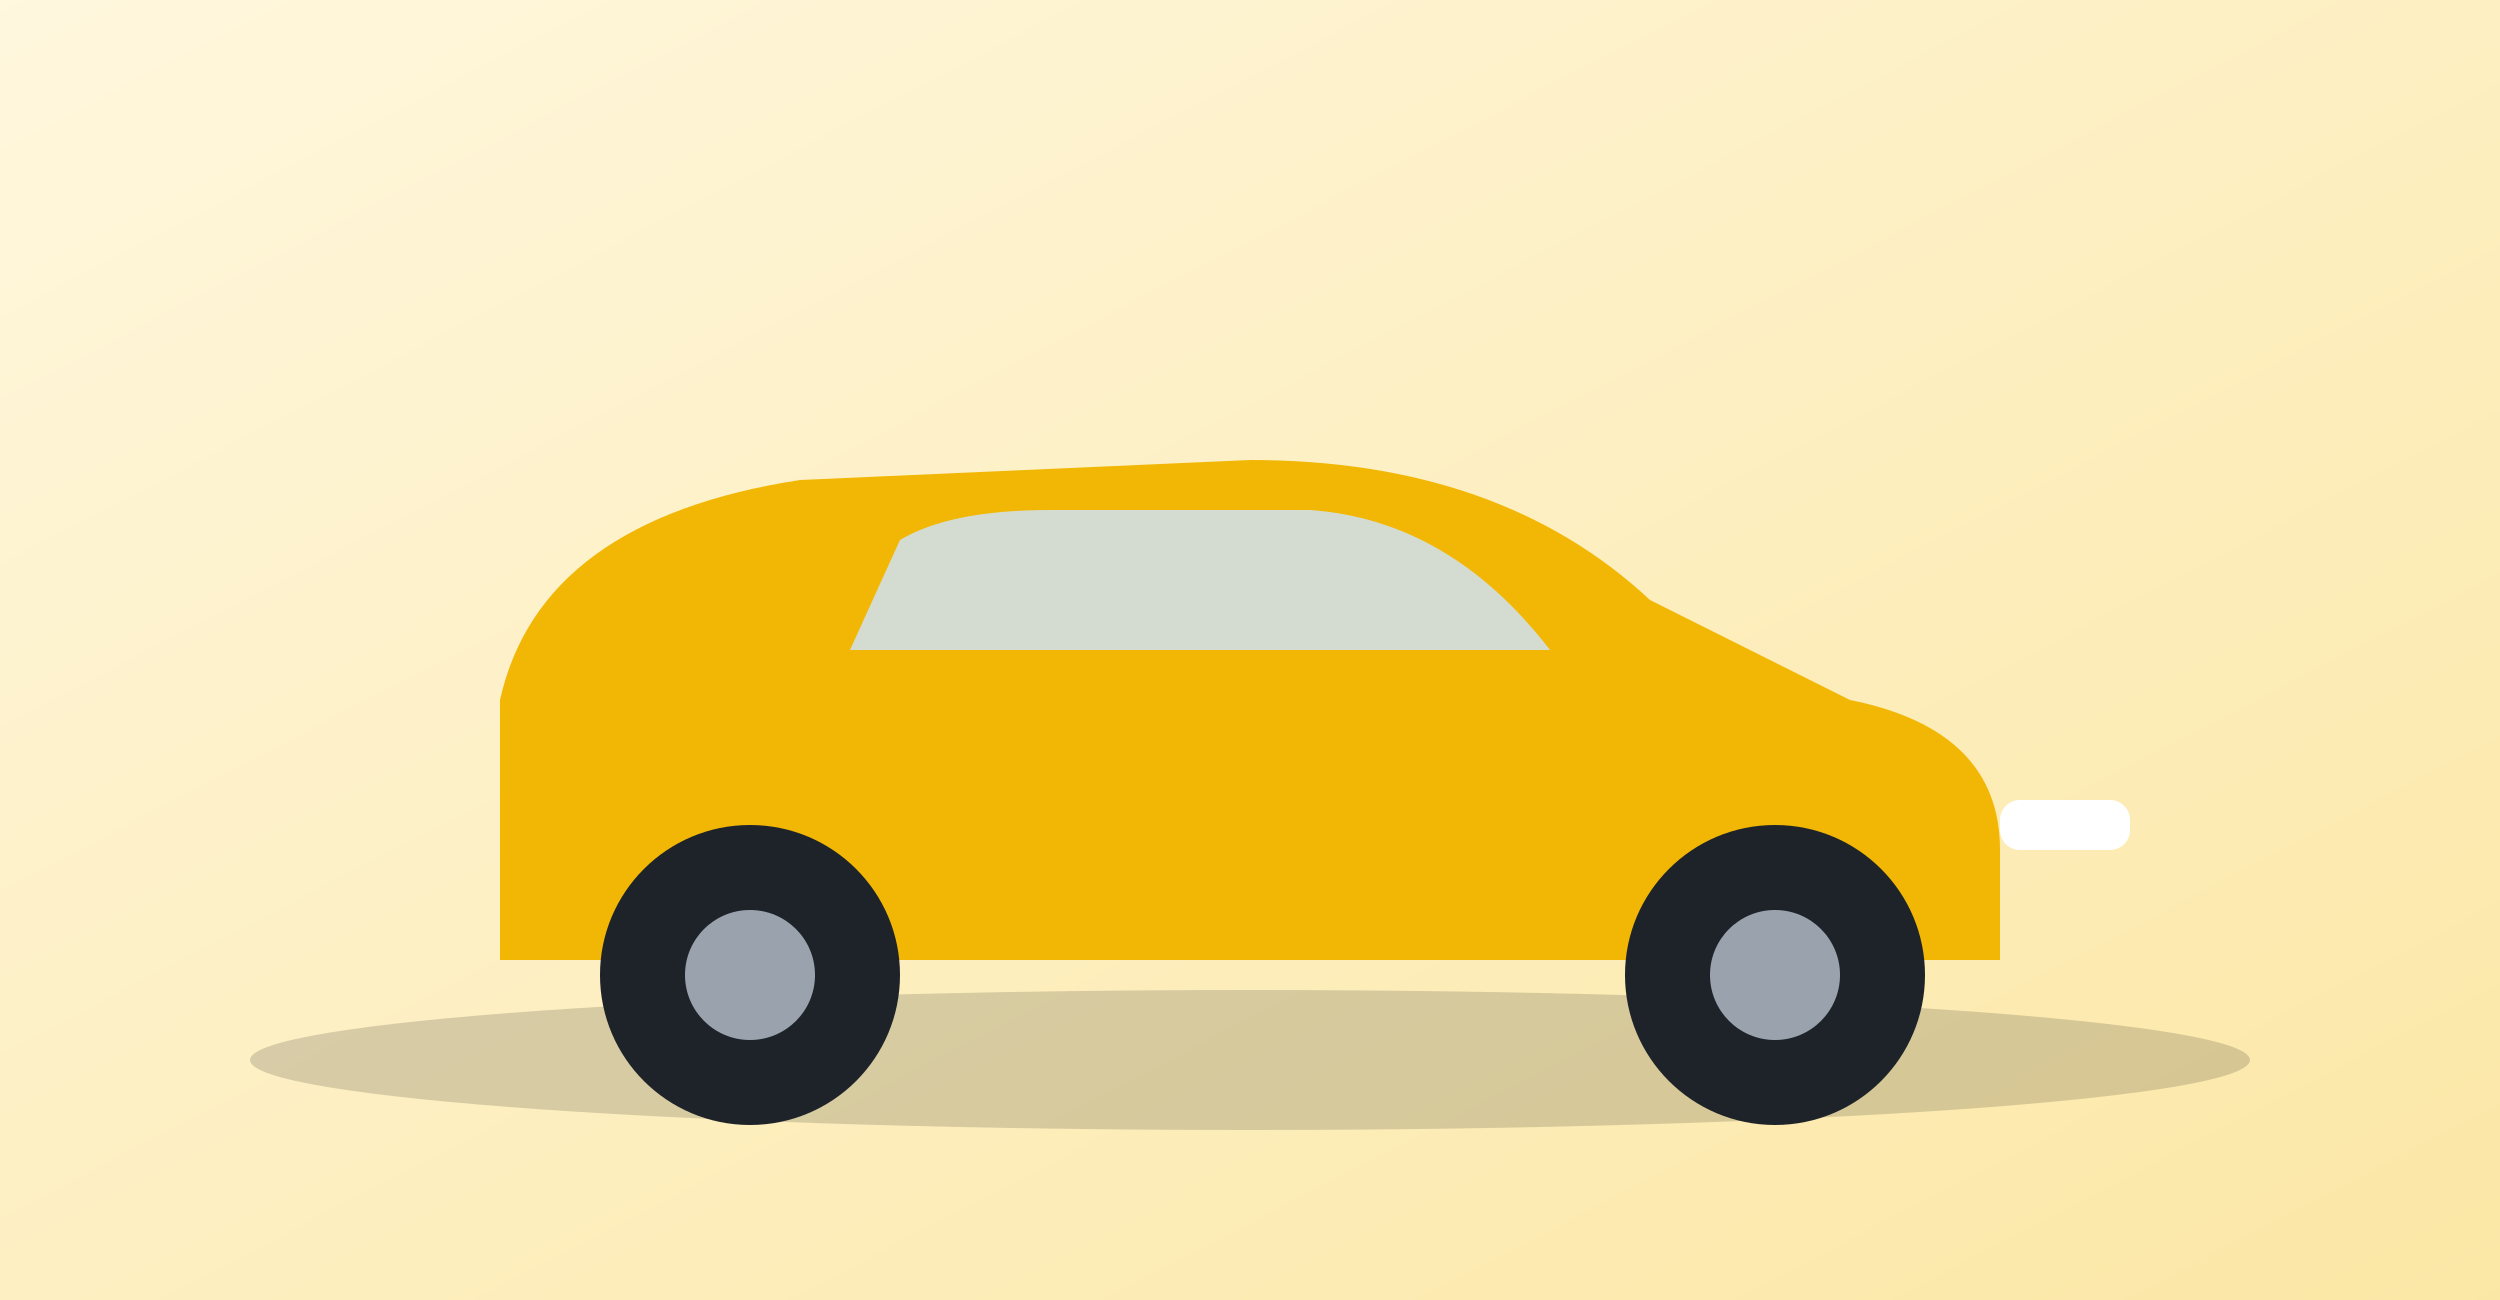
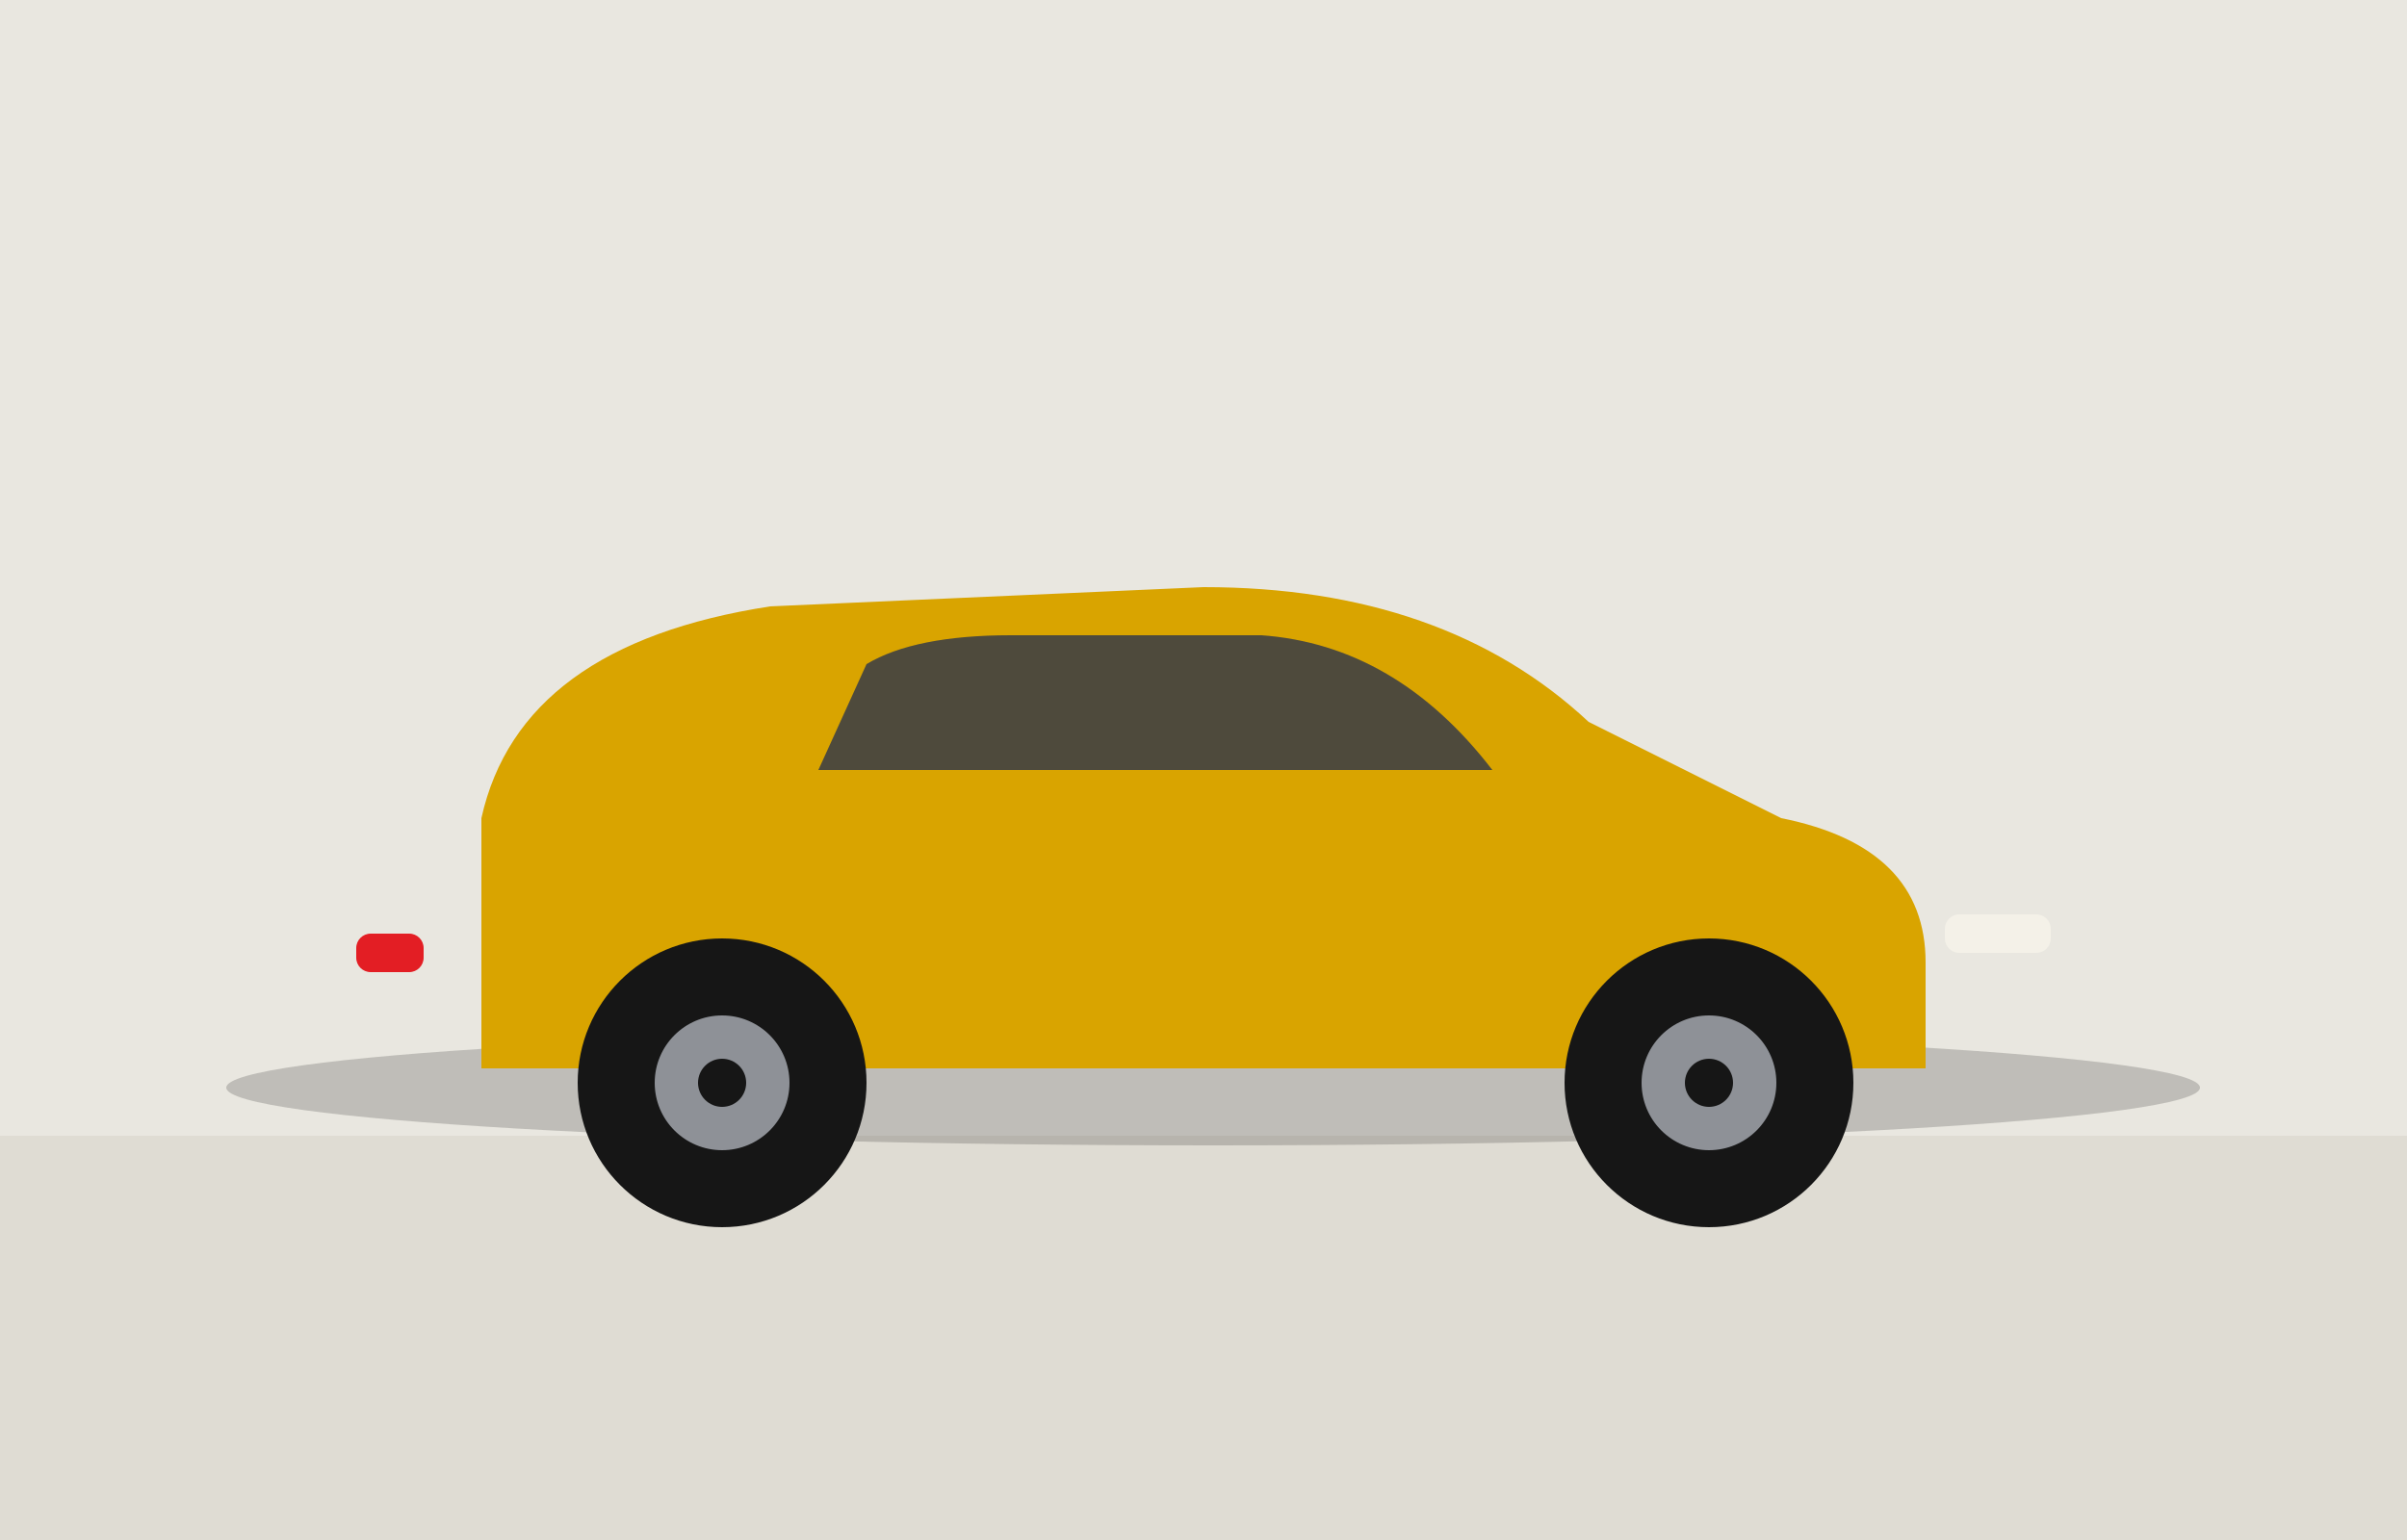
- <svg xmlns="http://www.w3.org/2000/svg" viewBox="0 0 500 260">
-   <defs>
-     <linearGradient id="g" x1="0" y1="0" x2="1" y2="1">
-       <stop offset="0" stop-color="#fff7de" />
-       <stop offset="1" stop-color="#fbe7a5" />
-     </linearGradient>
-   </defs>
-   <rect width="500" height="260" fill="url(#g)" />
-   <ellipse cx="250" cy="212" rx="200" ry="14" fill="#000" opacity=".15" />
-   <path d="M100 192 L100 140 Q108 104 160 96 L250 92 Q300 92 330 120 L370 140 Q400 146 400 170 L400 192 Z" fill="#f2b705" />
-   <path d="M170 130 L180 108 Q190 102 210 102 L262 102 Q290 104 310 130 Z" fill="#cfe3f5" opacity=".85" />
-   <rect x="400" y="160" width="26" height="10" rx="4" fill="#ffffff" />
-   <circle cx="150" cy="195" r="30" fill="#1e2329" />
-   <circle cx="150" cy="195" r="13" fill="#9aa3ad" />
-   <circle cx="355" cy="195" r="30" fill="#1e2329" />
-   <circle cx="355" cy="195" r="13" fill="#9aa3ad" />
+ <svg xmlns="http://www.w3.org/2000/svg" viewBox="0 0 500 320">
+   <rect width="500" height="320" fill="#E9E7E0" />
+   <rect y="236" width="500" height="84" fill="#DFDCD3" />
+   <g transform="translate(0 30)">
+     <ellipse cx="252" cy="196" rx="205" ry="12" fill="#000" opacity=".18" />
+     <path d="M100 192 L100 140 Q108 104 160 96 L250 92 Q300 92 330 120 L370 140 Q400 146 400 170 L400 192 Z" fill="#d9a400" />
+     <path d="M170 130 L180 108 Q190 102 210 102 L262 102 Q290 104 310 130 Z" fill="#2a2d31" opacity=".88" />
+     <path d="M170 130 L180 108 Q190 102 210 102 L262 102 Q290 104 310 130 Z" fill="#ffffff" opacity=".08" />
+     <rect x="404" y="160" width="22" height="8" rx="3" fill="#f4f1e8" />
+     <rect x="74" y="164" width="14" height="8" rx="3" fill="#E31E24" />
+     <circle cx="150" cy="195" r="30" fill="#161616" />
+     <circle cx="150" cy="195" r="14" fill="#8e9197" />
+     <circle cx="150" cy="195" r="5" fill="#161616" />
+     <circle cx="355" cy="195" r="30" fill="#161616" />
+     <circle cx="355" cy="195" r="14" fill="#8e9197" />
+     <circle cx="355" cy="195" r="5" fill="#161616" />
+   </g>
</svg>
